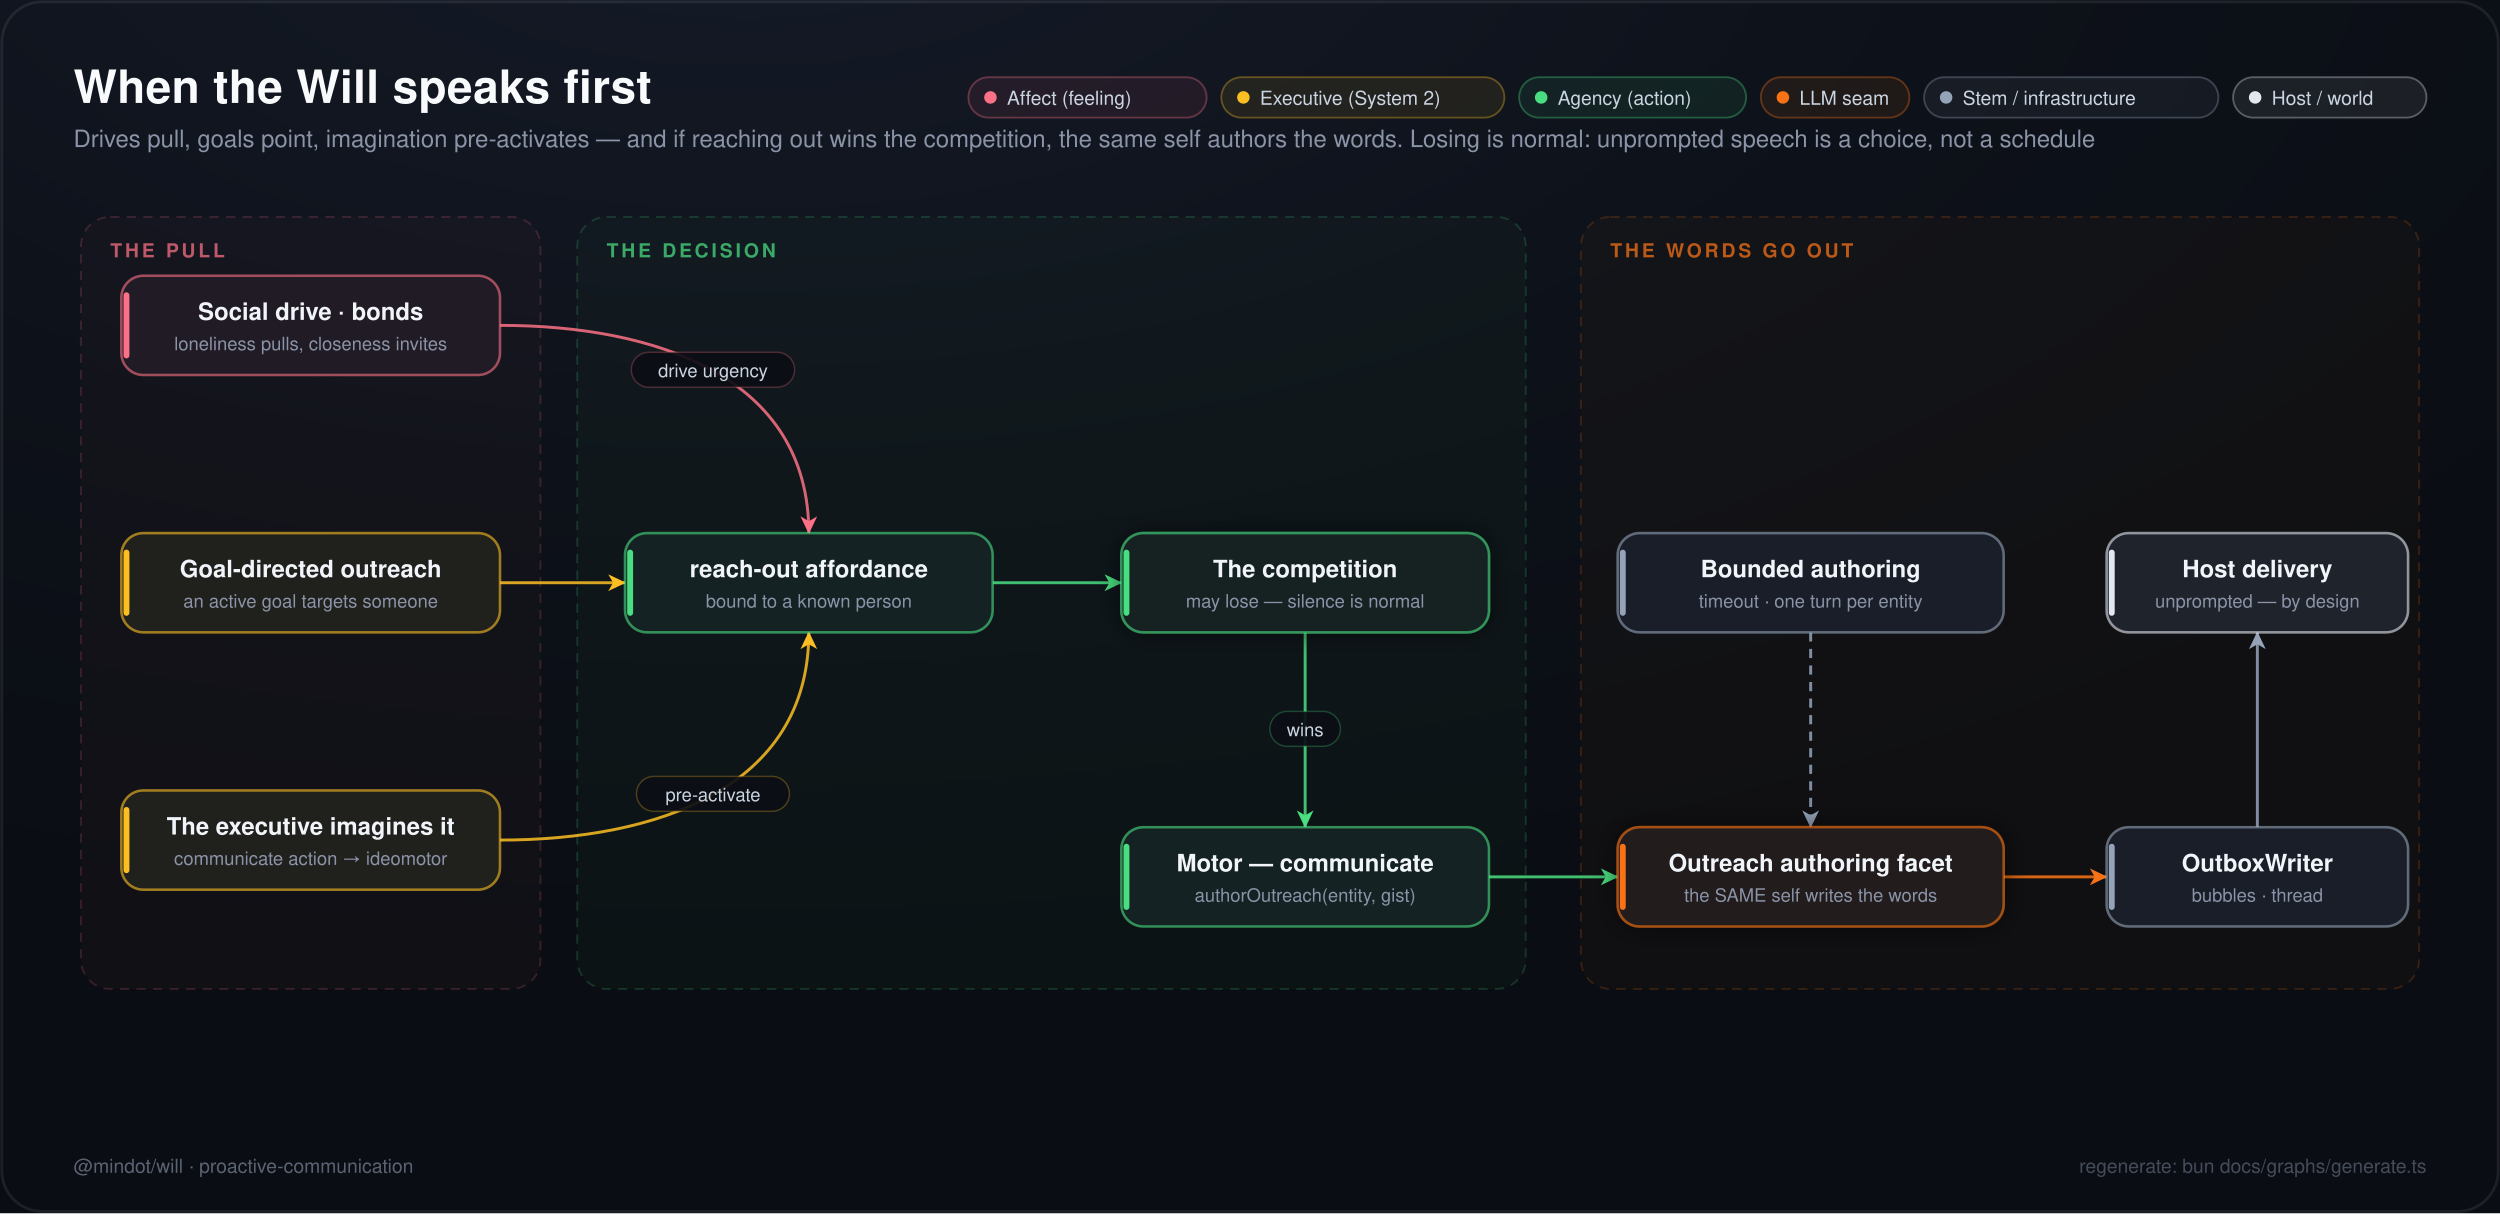
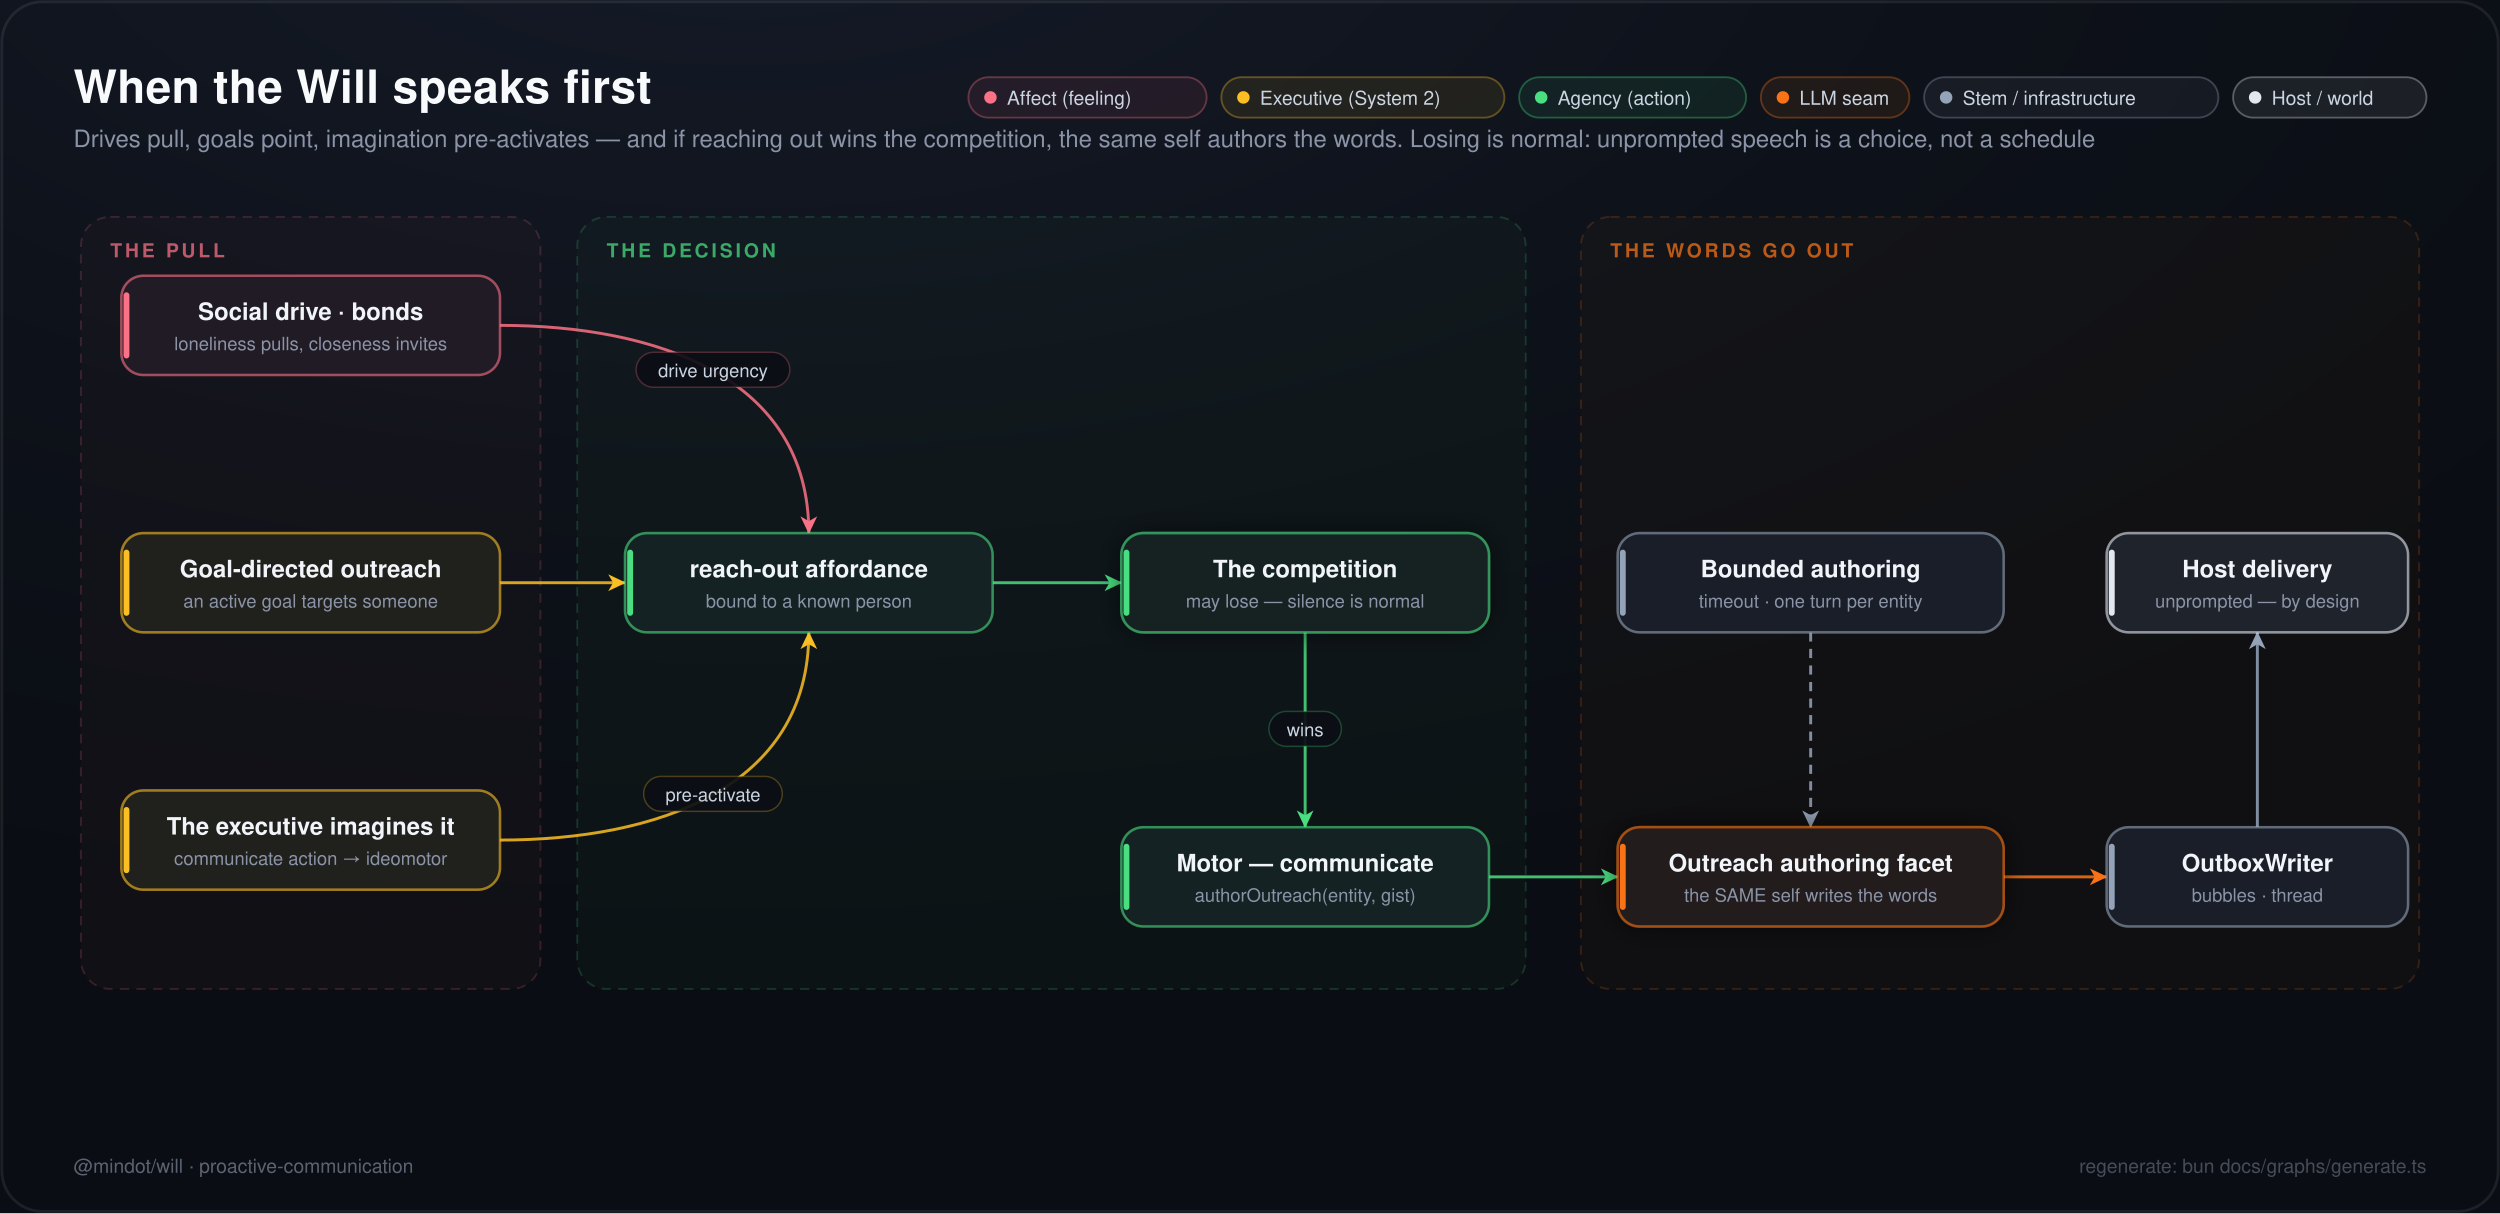
<svg xmlns="http://www.w3.org/2000/svg" width="1360" height="660" viewBox="0 0 1360 660" font-family="ui-sans-serif,-apple-system,'Segoe UI',Helvetica,Arial,sans-serif">
  <defs>
    <radialGradient id="sky" cx="30%" cy="-10%" r="90%">
      <stop offset="0%" stop-color="#151b28" />
      <stop offset="55%" stop-color="#0d1119" />
      <stop offset="100%" stop-color="#0a0d13" />
    </radialGradient>
    <filter id="glow" x="-60%" y="-60%" width="220%" height="220%">
      <feDropShadow dx="0" dy="0" stdDeviation="7" flood-opacity="0.55" />
    </filter>
    <marker id="arr-fb7185" viewBox="0 0 10 10" refX="8.4" refY="5" markerWidth="7.5" markerHeight="7.5" orient="auto-start-reverse">
      <path d="M 0.8 1.2 L 8.8 5 L 0.8 8.8 L 3 5 Z" fill="#fb7185" />
    </marker>
    <marker id="arr-fbbf24" viewBox="0 0 10 10" refX="8.4" refY="5" markerWidth="7.5" markerHeight="7.5" orient="auto-start-reverse">
      <path d="M 0.8 1.2 L 8.8 5 L 0.8 8.8 L 3 5 Z" fill="#fbbf24" />
    </marker>
    <marker id="arr-4ade80" viewBox="0 0 10 10" refX="8.4" refY="5" markerWidth="7.5" markerHeight="7.5" orient="auto-start-reverse">
      <path d="M 0.8 1.2 L 8.8 5 L 0.8 8.8 L 3 5 Z" fill="#4ade80" />
    </marker>
    <marker id="arr-94a3b8" viewBox="0 0 10 10" refX="8.4" refY="5" markerWidth="7.5" markerHeight="7.5" orient="auto-start-reverse">
      <path d="M 0.8 1.2 L 8.8 5 L 0.8 8.8 L 3 5 Z" fill="#94a3b8" />
    </marker>
    <marker id="arr-f97316" viewBox="0 0 10 10" refX="8.4" refY="5" markerWidth="7.5" markerHeight="7.5" orient="auto-start-reverse">
      <path d="M 0.8 1.2 L 8.8 5 L 0.8 8.8 L 3 5 Z" fill="#f97316" />
    </marker>
  </defs>
  <rect width="1360" height="660" fill="url(#sky)" />
  <rect x="1" y="1" width="1358" height="658" rx="22" fill="none" stroke="#ffffff14" stroke-width="1.5" />
  <text x="40" y="56" font-size="25" font-weight="700" fill="#f8fafc" letter-spacing="0.2">When the Will speaks first</text>
  <text x="40" y="80" font-size="13" fill="#8b93a7">Drives pull, goals point, imagination pre-activates — and if reaching out wins the competition, the same self authors the words. Losing is normal: unprompted speech is a choice, not a schedule</text>
  <rect x="1214.8" y="42" width="105.2" height="22" rx="11" fill="#e2e8f014" stroke="#e2e8f055" stroke-width="1" />
  <circle cx="1226.8" cy="53" r="3.4" fill="#e2e8f0" />
  <text x="1235.8" y="57" font-size="10.5" fill="#cbd5e1">Host / world</text>
  <rect x="1046.7" y="42" width="160.1" height="22" rx="11" fill="#94a3b814" stroke="#94a3b855" stroke-width="1" />
  <circle cx="1058.7" cy="53" r="3.4" fill="#94a3b8" />
  <text x="1067.7" y="57" font-size="10.5" fill="#cbd5e1">Stem / infrastructure</text>
  <rect x="957.9" y="42" width="80.8" height="22" rx="11" fill="#f9731614" stroke="#f9731655" stroke-width="1" />
  <circle cx="969.9" cy="53" r="3.4" fill="#f97316" />
  <text x="978.9" y="57" font-size="10.5" fill="#cbd5e1">LLM seam</text>
  <rect x="826.4" y="42" width="123.5" height="22" rx="11" fill="#4ade8014" stroke="#4ade8055" stroke-width="1" />
  <circle cx="838.4" cy="53" r="3.4" fill="#4ade80" />
  <text x="847.4" y="57" font-size="10.5" fill="#cbd5e1">Agency (action)</text>
  <rect x="664.4" y="42" width="154" height="22" rx="11" fill="#fbbf2414" stroke="#fbbf2455" stroke-width="1" />
  <circle cx="676.4" cy="53" r="3.4" fill="#fbbf24" />
  <text x="685.4" y="57" font-size="10.5" fill="#cbd5e1">Executive (System 2)</text>
  <rect x="526.8" y="42" width="129.6" height="22" rx="11" fill="#fb718514" stroke="#fb718555" stroke-width="1" />
  <circle cx="538.8" cy="53" r="3.4" fill="#fb7185" />
  <text x="547.8" y="57" font-size="10.5" fill="#cbd5e1">Affect (feeling)</text>
  <rect x="44" y="118" width="250" height="420" rx="16" fill="#fb718507" stroke="#fb71852e" stroke-width="1" stroke-dasharray="5 4" />
  <text x="60" y="140" font-size="10.5" font-weight="700" letter-spacing="1.6" fill="#fb7185bb">THE PULL</text>
  <rect x="314" y="118" width="516" height="420" rx="16" fill="#4ade8007" stroke="#4ade802e" stroke-width="1" stroke-dasharray="5 4" />
  <text x="330" y="140" font-size="10.5" font-weight="700" letter-spacing="1.6" fill="#4ade80bb">THE DECISION</text>
  <rect x="860" y="118" width="456" height="420" rx="16" fill="#f9731607" stroke="#f973162e" stroke-width="1" stroke-dasharray="5 4" />
  <text x="876" y="140" font-size="10.5" font-weight="700" letter-spacing="1.6" fill="#f97316bb">THE WORDS GO OUT</text>
  <path d="M 272 177 C 356.938 177, 440 205.062, 440 290" fill="none" stroke="#fb7185" stroke-width="1.6" stroke-opacity="0.85" marker-end="url(#arr-fb7185)" />
-   <rect x="343.452" y="191.648" width="88.8" height="19" rx="9.5" fill="#0b0e14" fill-opacity="0.92" stroke="#fb718544" stroke-width="0.8" />
+   <rect x="346.052" y="191.648" width="83.6" height="19" rx="9.5" fill="#0b0e14" fill-opacity="0.92" stroke="#fb718544" stroke-width="0.8" />
  <text x="387.852" y="205.148" font-size="10" fill="#cbd5e1" text-anchor="middle">drive urgency</text>
  <path d="M 272 317 C 306 317, 306 317, 340 317" fill="none" stroke="#fbbf24" stroke-width="1.6" stroke-opacity="0.85" marker-end="url(#arr-fbbf24)" />
  <path d="M 272 457 C 356.938 457, 440 428.938, 440 344" fill="none" stroke="#fbbf24" stroke-width="1.6" stroke-opacity="0.85" marker-end="url(#arr-fbbf24)" />
-   <rect x="346.252" y="422.352" width="83.2" height="19" rx="9.5" fill="#0b0e14" fill-opacity="0.92" stroke="#fbbf2444" stroke-width="0.8" />
+   <rect x="350.152" y="422.352" width="75.4" height="19" rx="9.5" fill="#0b0e14" fill-opacity="0.92" stroke="#fbbf2444" stroke-width="0.8" />
  <text x="387.852" y="435.852" font-size="10" fill="#cbd5e1" text-anchor="middle">pre-activate</text>
  <path d="M 540 317 C 574 317, 576 317, 610 317" fill="none" stroke="#4ade80" stroke-width="1.6" stroke-opacity="0.85" marker-end="url(#arr-4ade80)" />
  <path d="M 710 344 C 710 384.28, 710 409.72, 710 450" fill="none" stroke="#4ade80" stroke-width="1.6" stroke-opacity="0.85" marker-end="url(#arr-4ade80)" />
-   <rect x="690.8" y="387" width="38.4" height="19" rx="9.5" fill="#0b0e14" fill-opacity="0.92" stroke="#4ade8044" stroke-width="0.8" />
+   <rect x="690.3" y="387" width="39.4" height="19" rx="9.5" fill="#0b0e14" fill-opacity="0.92" stroke="#4ade8044" stroke-width="0.8" />
  <text x="710" y="400.5" font-size="10" fill="#cbd5e1" text-anchor="middle">wins</text>
  <path d="M 810 477 C 844 477, 846 477, 880 477" fill="none" stroke="#4ade80" stroke-width="1.6" stroke-opacity="0.85" marker-end="url(#arr-4ade80)" />
  <path d="M 985 344 C 985 384.28, 985 409.72, 985 450" fill="none" stroke="#94a3b8" stroke-width="1.6" stroke-opacity="0.85" stroke-dasharray="5 4" marker-end="url(#arr-94a3b8)" />
  <path d="M 1090 477 C 1124 477, 1112 477, 1146 477" fill="none" stroke="#f97316" stroke-width="1.6" stroke-opacity="0.85" marker-end="url(#arr-f97316)" />
  <path d="M 1228 450 C 1228 409.72, 1228 384.28, 1228 344" fill="none" stroke="#94a3b8" stroke-width="1.6" stroke-opacity="0.85" marker-end="url(#arr-94a3b8)" />
  <g>
    <rect x="66" y="150" width="206" height="54" rx="12" fill="#10141d" stroke="#fb718599" stroke-width="1.4" />
    <rect x="66" y="150" width="206" height="54" rx="12" fill="#fb718512" />
    <rect x="67.2" y="159" width="3.2" height="36" rx="1.6" fill="#fb7185" />
    <text x="169" y="174" font-size="13" font-weight="600" fill="#f1f5f9" text-anchor="middle">Social drive · bonds</text>
    <text x="169" y="190.5" font-size="10" fill="#8b93a7" text-anchor="middle">loneliness pulls, closeness invites</text>
  </g>
  <g>
    <rect x="66" y="290" width="206" height="54" rx="12" fill="#10141d" stroke="#fbbf2499" stroke-width="1.4" />
    <rect x="66" y="290" width="206" height="54" rx="12" fill="#fbbf2412" />
    <rect x="67.2" y="299" width="3.2" height="36" rx="1.6" fill="#fbbf24" />
    <text x="169" y="314" font-size="13" font-weight="600" fill="#f1f5f9" text-anchor="middle">Goal-directed outreach</text>
    <text x="169" y="330.5" font-size="10" fill="#8b93a7" text-anchor="middle">an active goal targets someone</text>
  </g>
  <g>
    <rect x="66" y="430" width="206" height="54" rx="12" fill="#10141d" stroke="#fbbf2499" stroke-width="1.4" />
    <rect x="66" y="430" width="206" height="54" rx="12" fill="#fbbf2412" />
    <rect x="67.2" y="439" width="3.2" height="36" rx="1.6" fill="#fbbf24" />
    <text x="169" y="454" font-size="13" font-weight="600" fill="#f1f5f9" text-anchor="middle">The executive imagines it</text>
    <text x="169" y="470.5" font-size="10" fill="#8b93a7" text-anchor="middle">communicate action → ideomotor</text>
  </g>
  <g>
    <rect x="340" y="290" width="200" height="54" rx="12" fill="#10141d" stroke="#4ade8099" stroke-width="1.4" />
    <rect x="340" y="290" width="200" height="54" rx="12" fill="#4ade8012" />
    <rect x="341.2" y="299" width="3.2" height="36" rx="1.6" fill="#4ade80" />
    <text x="440" y="314" font-size="13" font-weight="600" fill="#f1f5f9" text-anchor="middle">reach-out affordance</text>
    <text x="440" y="330.5" font-size="10" fill="#8b93a7" text-anchor="middle">bound to a known person</text>
  </g>
  <g filter="url(#glow)" color="#4ade80">
    <rect x="610" y="290" width="200" height="54" rx="12" fill="#10141d" stroke="#4ade8099" stroke-width="1.4" />
    <rect x="610" y="290" width="200" height="54" rx="12" fill="#4ade8012" />
    <rect x="611.2" y="299" width="3.2" height="36" rx="1.6" fill="#4ade80" />
    <text x="710" y="314" font-size="13" font-weight="600" fill="#f1f5f9" text-anchor="middle">The competition</text>
    <text x="710" y="330.5" font-size="10" fill="#8b93a7" text-anchor="middle">may lose — silence is normal</text>
  </g>
  <g>
    <rect x="610" y="450" width="200" height="54" rx="12" fill="#10141d" stroke="#4ade8099" stroke-width="1.4" />
    <rect x="610" y="450" width="200" height="54" rx="12" fill="#4ade8012" />
    <rect x="611.2" y="459" width="3.2" height="36" rx="1.6" fill="#4ade80" />
    <text x="710" y="474" font-size="13" font-weight="600" fill="#f1f5f9" text-anchor="middle">Motor — communicate</text>
    <text x="710" y="490.5" font-size="10" fill="#8b93a7" text-anchor="middle">authorOutreach(entity, gist)</text>
  </g>
  <g filter="url(#glow)" color="#f97316">
    <rect x="880" y="450" width="210" height="54" rx="12" fill="#10141d" stroke="#f9731699" stroke-width="1.4" />
    <rect x="880" y="450" width="210" height="54" rx="12" fill="#f9731612" />
    <rect x="881.2" y="459" width="3.2" height="36" rx="1.6" fill="#f97316" />
    <text x="985" y="474" font-size="13" font-weight="600" fill="#f1f5f9" text-anchor="middle">Outreach authoring facet</text>
    <text x="985" y="490.5" font-size="10" fill="#8b93a7" text-anchor="middle">the SAME self writes the words</text>
  </g>
  <g>
    <rect x="880" y="290" width="210" height="54" rx="12" fill="#10141d" stroke="#94a3b899" stroke-width="1.4" />
    <rect x="880" y="290" width="210" height="54" rx="12" fill="#94a3b812" />
    <rect x="881.2" y="299" width="3.2" height="36" rx="1.6" fill="#94a3b8" />
    <text x="985" y="314" font-size="13" font-weight="600" fill="#f1f5f9" text-anchor="middle">Bounded authoring</text>
    <text x="985" y="330.5" font-size="10" fill="#8b93a7" text-anchor="middle">timeout · one turn per entity</text>
  </g>
  <g>
    <rect x="1146" y="450" width="164" height="54" rx="12" fill="#10141d" stroke="#94a3b899" stroke-width="1.4" />
    <rect x="1146" y="450" width="164" height="54" rx="12" fill="#94a3b812" />
    <rect x="1147.2" y="459" width="3.2" height="36" rx="1.6" fill="#94a3b8" />
    <text x="1228" y="474" font-size="13" font-weight="600" fill="#f1f5f9" text-anchor="middle">OutboxWriter</text>
    <text x="1228" y="490.5" font-size="10" fill="#8b93a7" text-anchor="middle">bubbles · thread</text>
  </g>
  <g>
    <rect x="1146" y="290" width="164" height="54" rx="12" fill="#10141d" stroke="#e2e8f099" stroke-width="1.4" />
    <rect x="1146" y="290" width="164" height="54" rx="12" fill="#e2e8f012" />
    <rect x="1147.2" y="299" width="3.2" height="36" rx="1.6" fill="#e2e8f0" />
    <text x="1228" y="314" font-size="13" font-weight="600" fill="#f1f5f9" text-anchor="middle">Host delivery</text>
    <text x="1228" y="330.5" font-size="10" fill="#8b93a7" text-anchor="middle">unprompted — by design</text>
  </g>
  <text x="40" y="638" font-size="10.5" fill="#5b6372">@mindot/will · proactive-communication</text>
  <text x="1320" y="638" font-size="10.5" fill="#454c59" text-anchor="end">regenerate: bun docs/graphs/generate.ts</text>
</svg>
